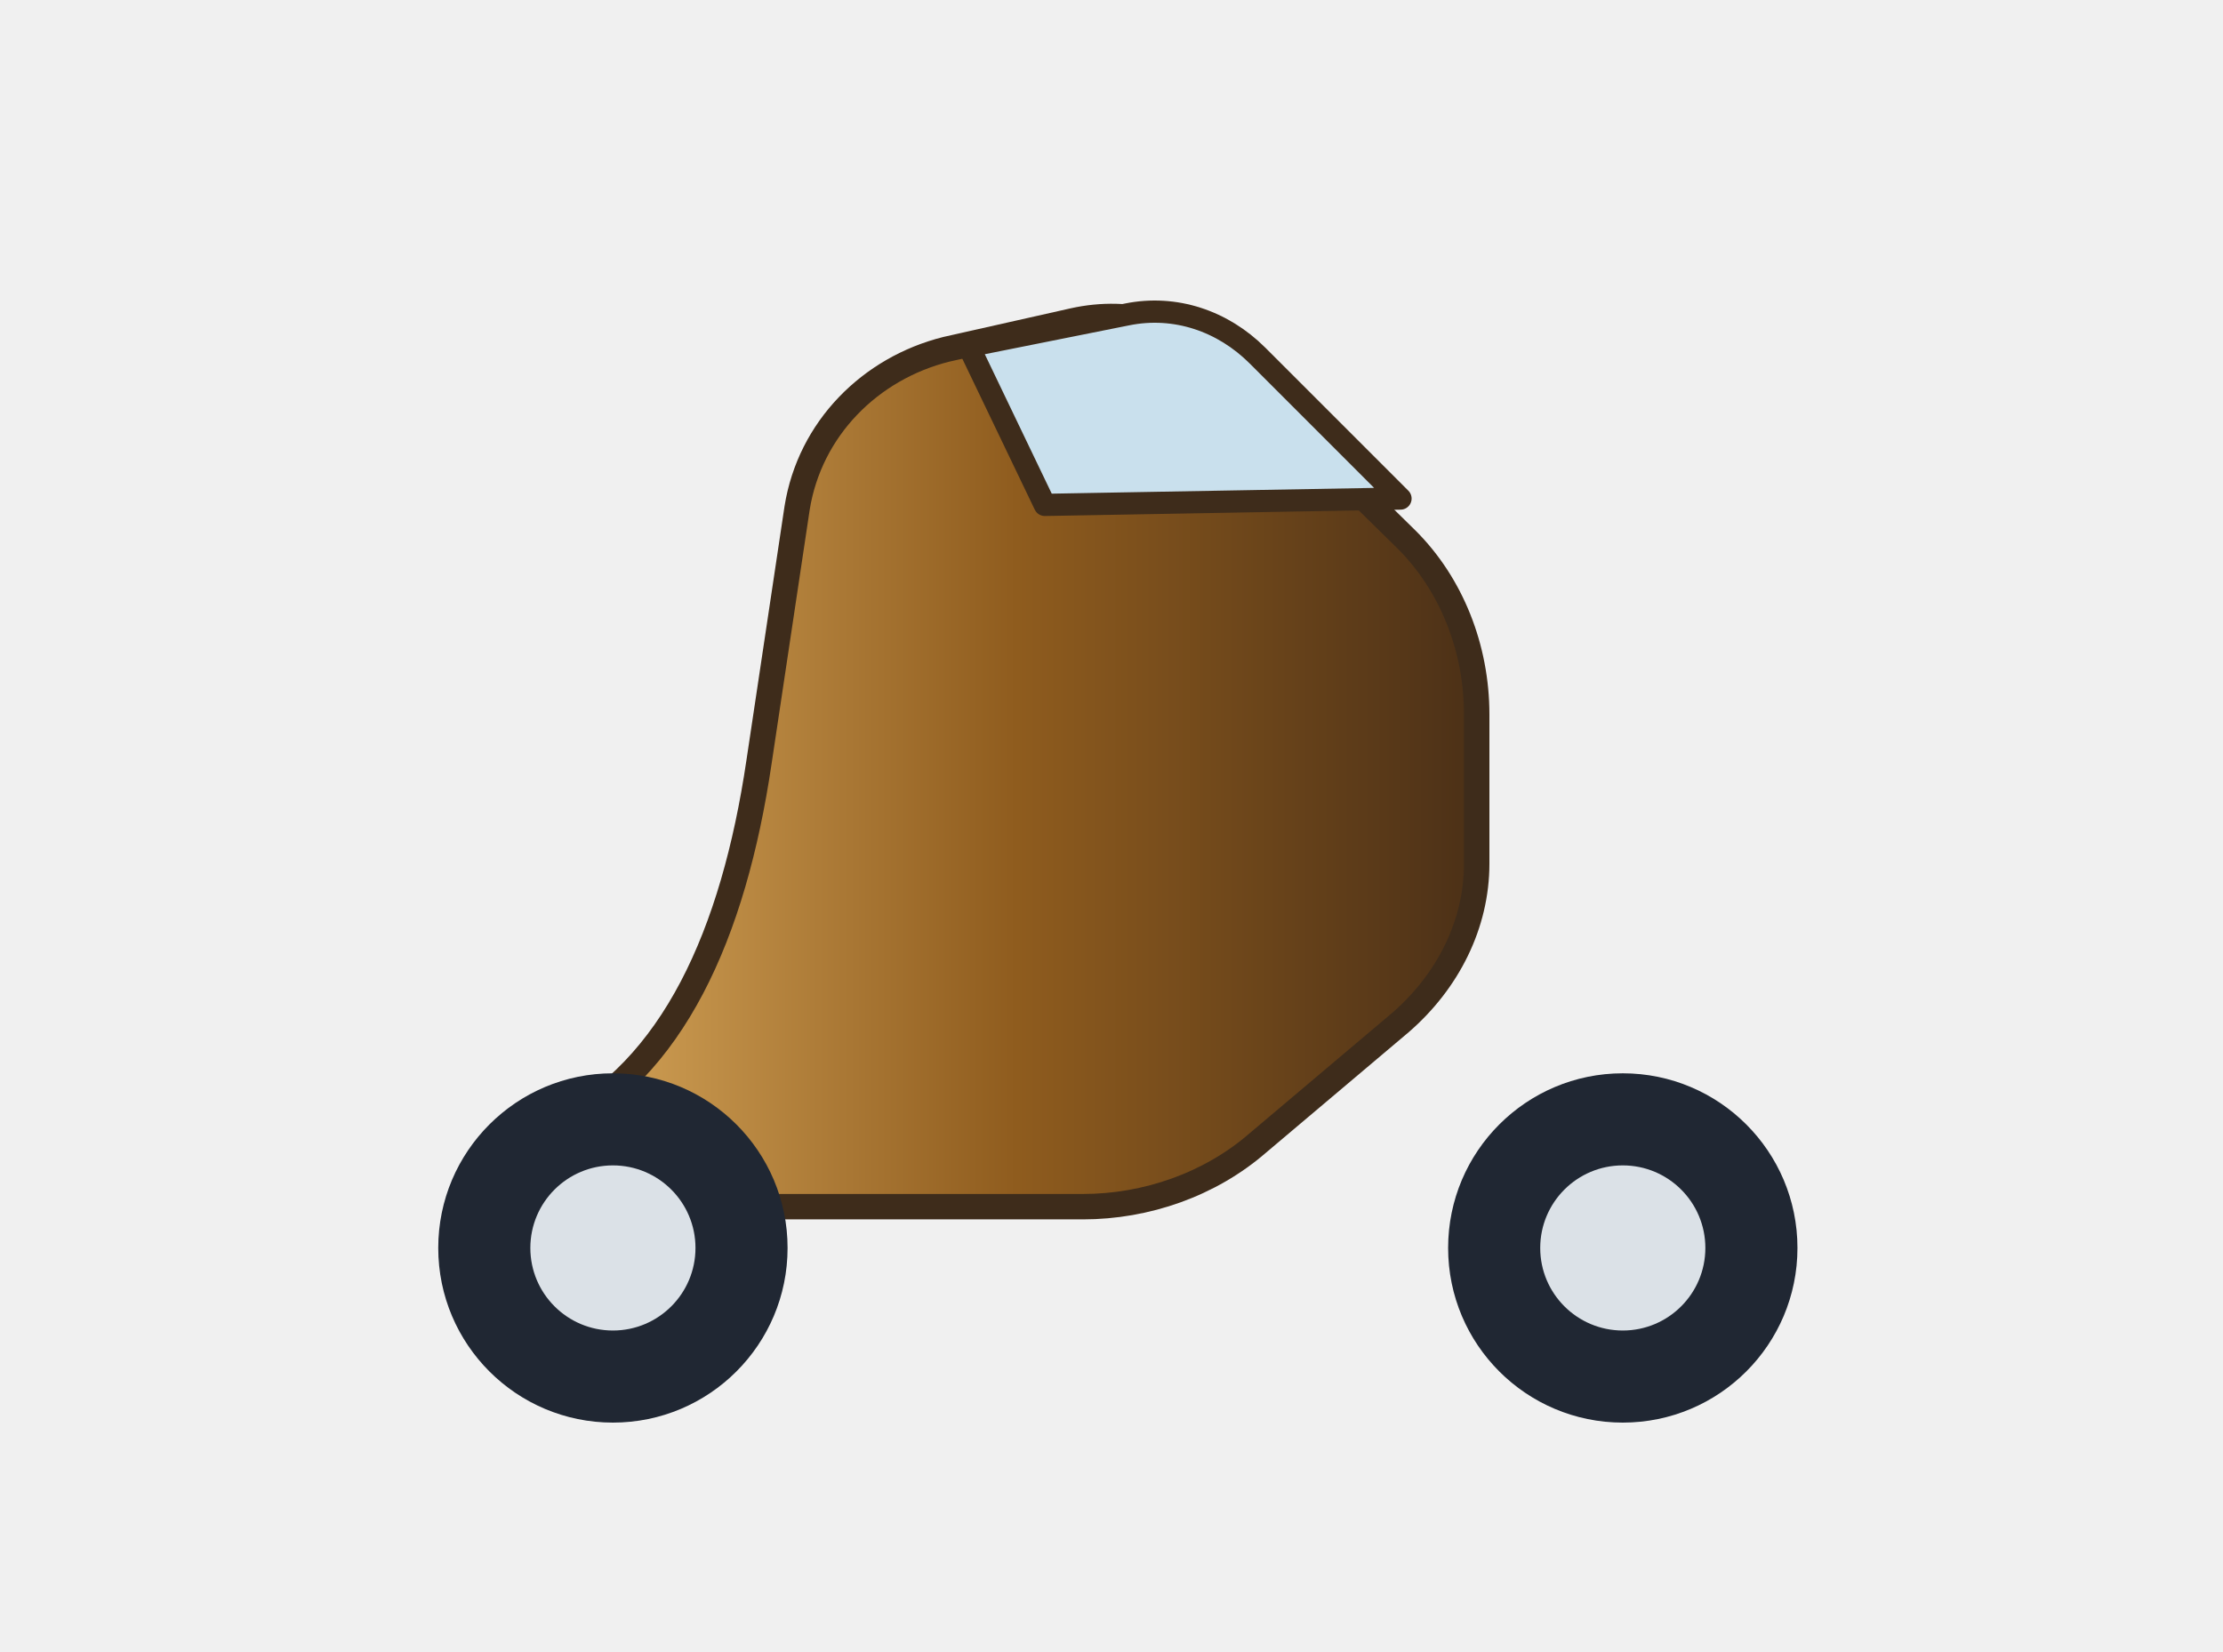
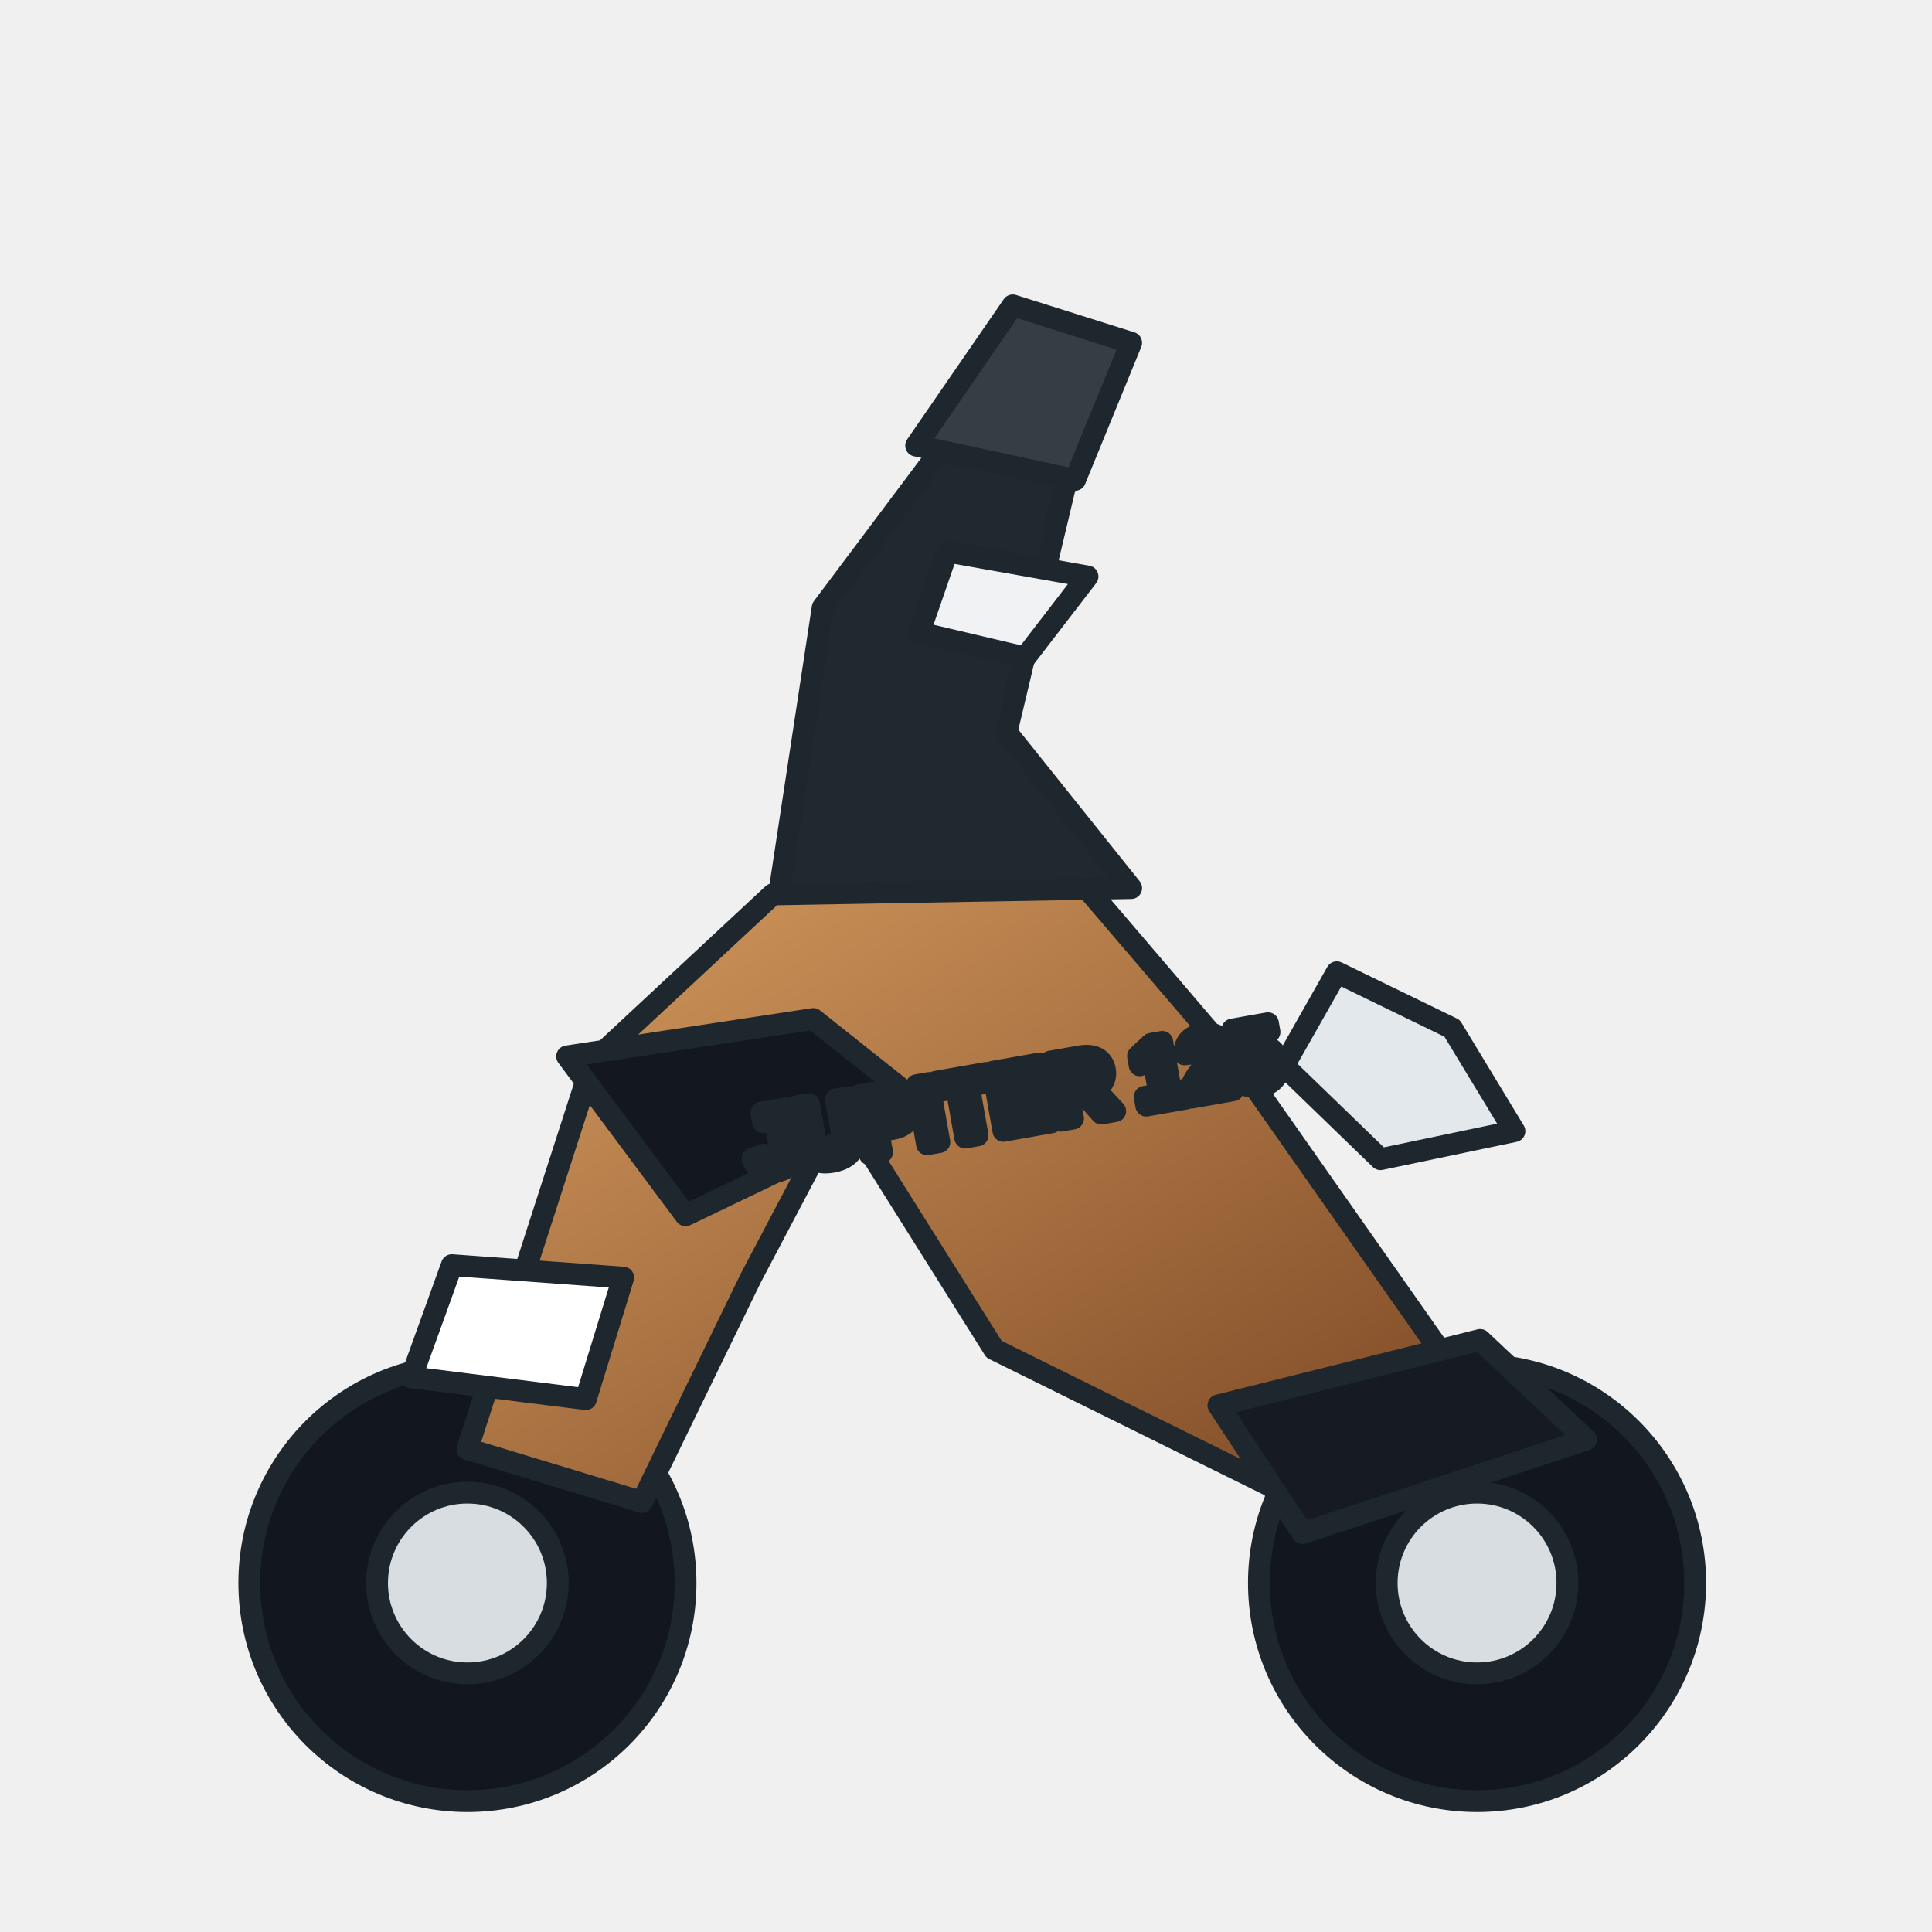
- <svg xmlns="http://www.w3.org/2000/svg" viewBox="0 0 700 520">
+ <svg xmlns="http://www.w3.org/2000/svg" viewBox="0 0 620 620">
  <defs>
-     <linearGradient id="g" x1="0" x2="1">
-       <stop stop-color="#d7a75b" />
-       <stop offset=".5" stop-color="#8f5c1e" />
-       <stop offset="1" stop-color="#4b3017" />
+     <linearGradient id="j" x1="0" x2="1" y1="0" y2="1">
+       <stop stop-color="#d59b5f" />
+       <stop offset="1" stop-color="#7b4724" />
    </linearGradient>
  </defs>
-   <g fill="none" stroke-linecap="round" stroke-linejoin="round">
-     <path d="M175 355c37-18 56-61 64-115l12-80c4-25 23-44 47-50l40-9c18-4 36 1 49 14l56 55c14 14 22 34 22 55v47c0 19-9 37-24 50l-45 38c-15 13-35 20-55 20H175z" fill="url(#g)" stroke="#3e2c1b" stroke-width="8" />
-     <path d="M305 109l50-10c15-3 30 2 41 13l45 45-112 2z" fill="#c9e0ed" stroke="#3e2c1b" stroke-width="7" />
-     <circle cx="193" cy="393" r="55" fill="#202733" />
-     <circle cx="193" cy="393" r="26" fill="#dbe1e7" />
-     <circle cx="511" cy="393" r="55" fill="#202733" />
-     <circle cx="511" cy="393" r="26" fill="#dbe1e7" />
+   <g stroke="#1e272e" stroke-width="7" stroke-linejoin="round">
+     <circle fill="#11171c" cx="150" cy="508" r="70" />
+     <circle fill="#d8dde1" cx="150" cy="508" r="29" />
+     <circle fill="#11171c" cx="474" cy="508" r="70" />
+     <circle fill="#d8dde1" cx="474" cy="508" r="29" />
+     <path fill="url(#j)" d="M150 465 190 341 248 287 347 283 400 345 473 449 408 477 319 433 270 355 241 410 206 482Z" />
+     <path fill="#202930" d="m250 287 14-92 39-52 40 8-20 84 40 50Z" />
+     <path fill="#353e45" d="m294 143 31-45 38 12-18 44Z" />
+     <path fill="#f0f2f4" d="m304 177 45 8-20 26-34-8Z" />
+     <path fill="#12181e" d="m182 339 79-12 34 27-75 36Z" />
+     <path fill="#fff" d="m145 406 55 4-12 39-56-7Z" />
+     <path fill="#151b21" d="m391 451 84-21 34 32-91 30Z" />
+     <path fill="#e2e8ec" d="m429 312 37 18 20 33-43 9-31-30Z" />
+     <text x="242" y="377" font-family="Arial" font-size="28" font-weight="800" fill="#fff" transform="rotate(-10 242 377)">JUPITER 125</text>
  </g>
</svg>
